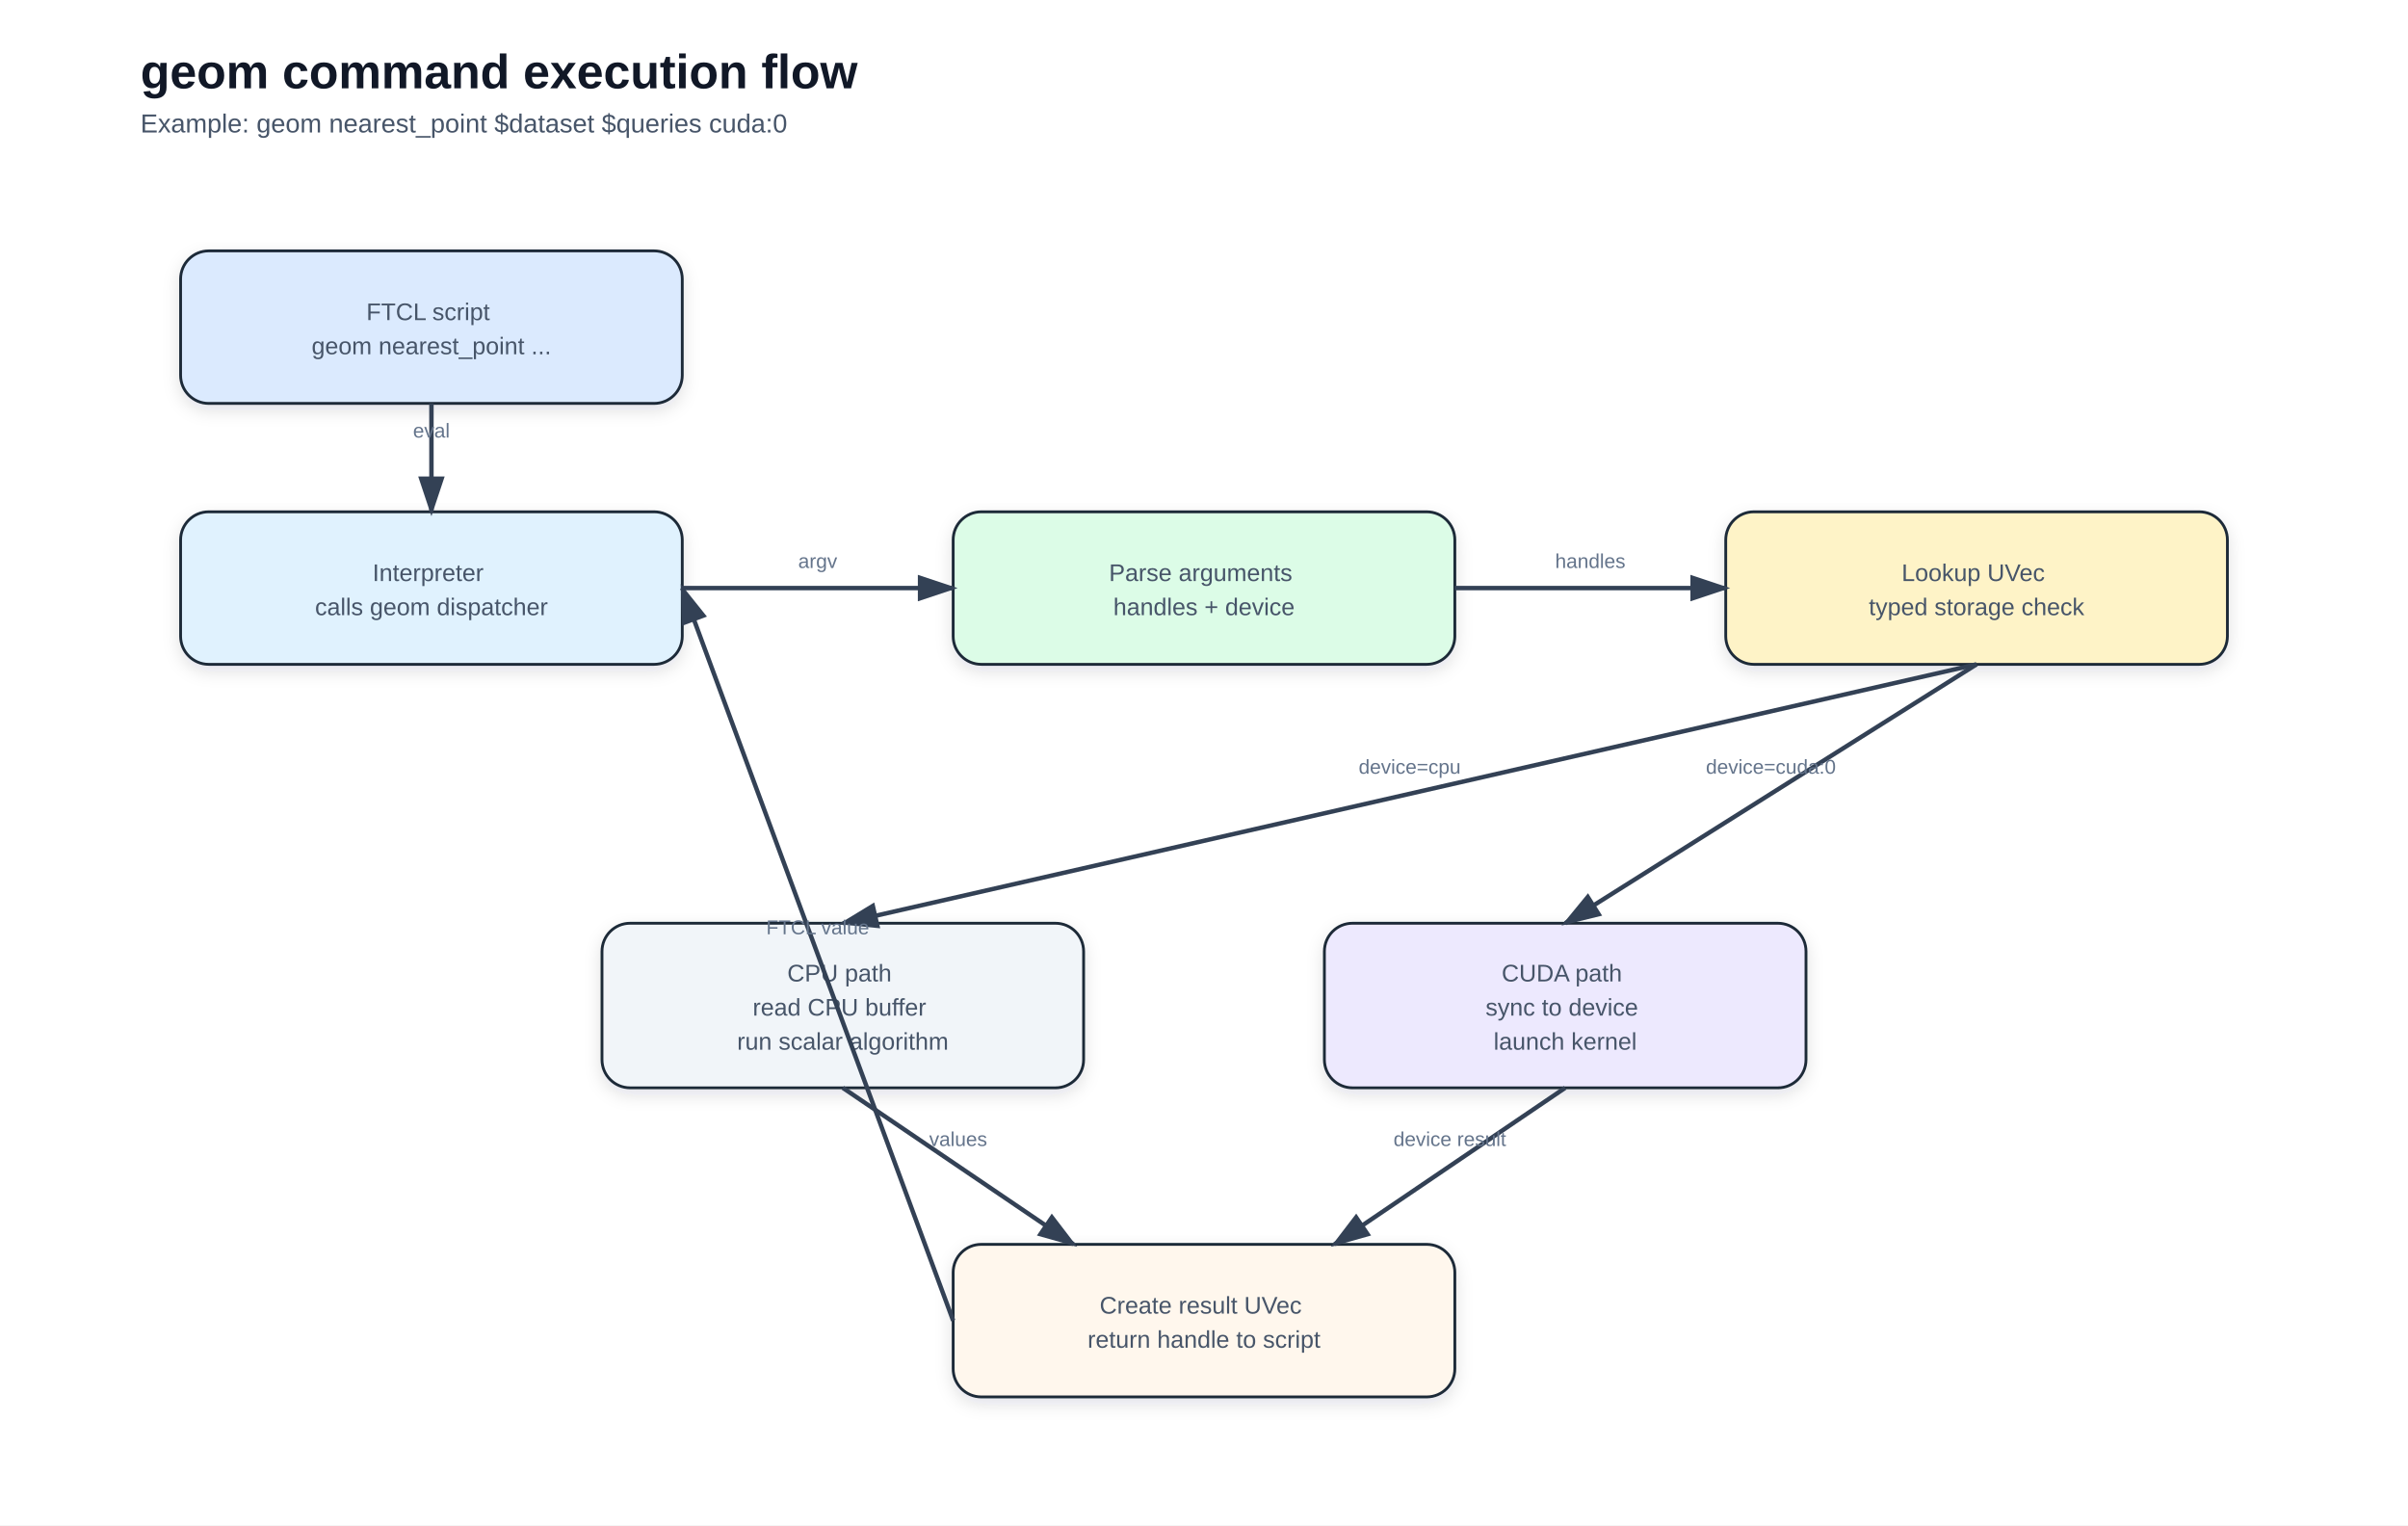
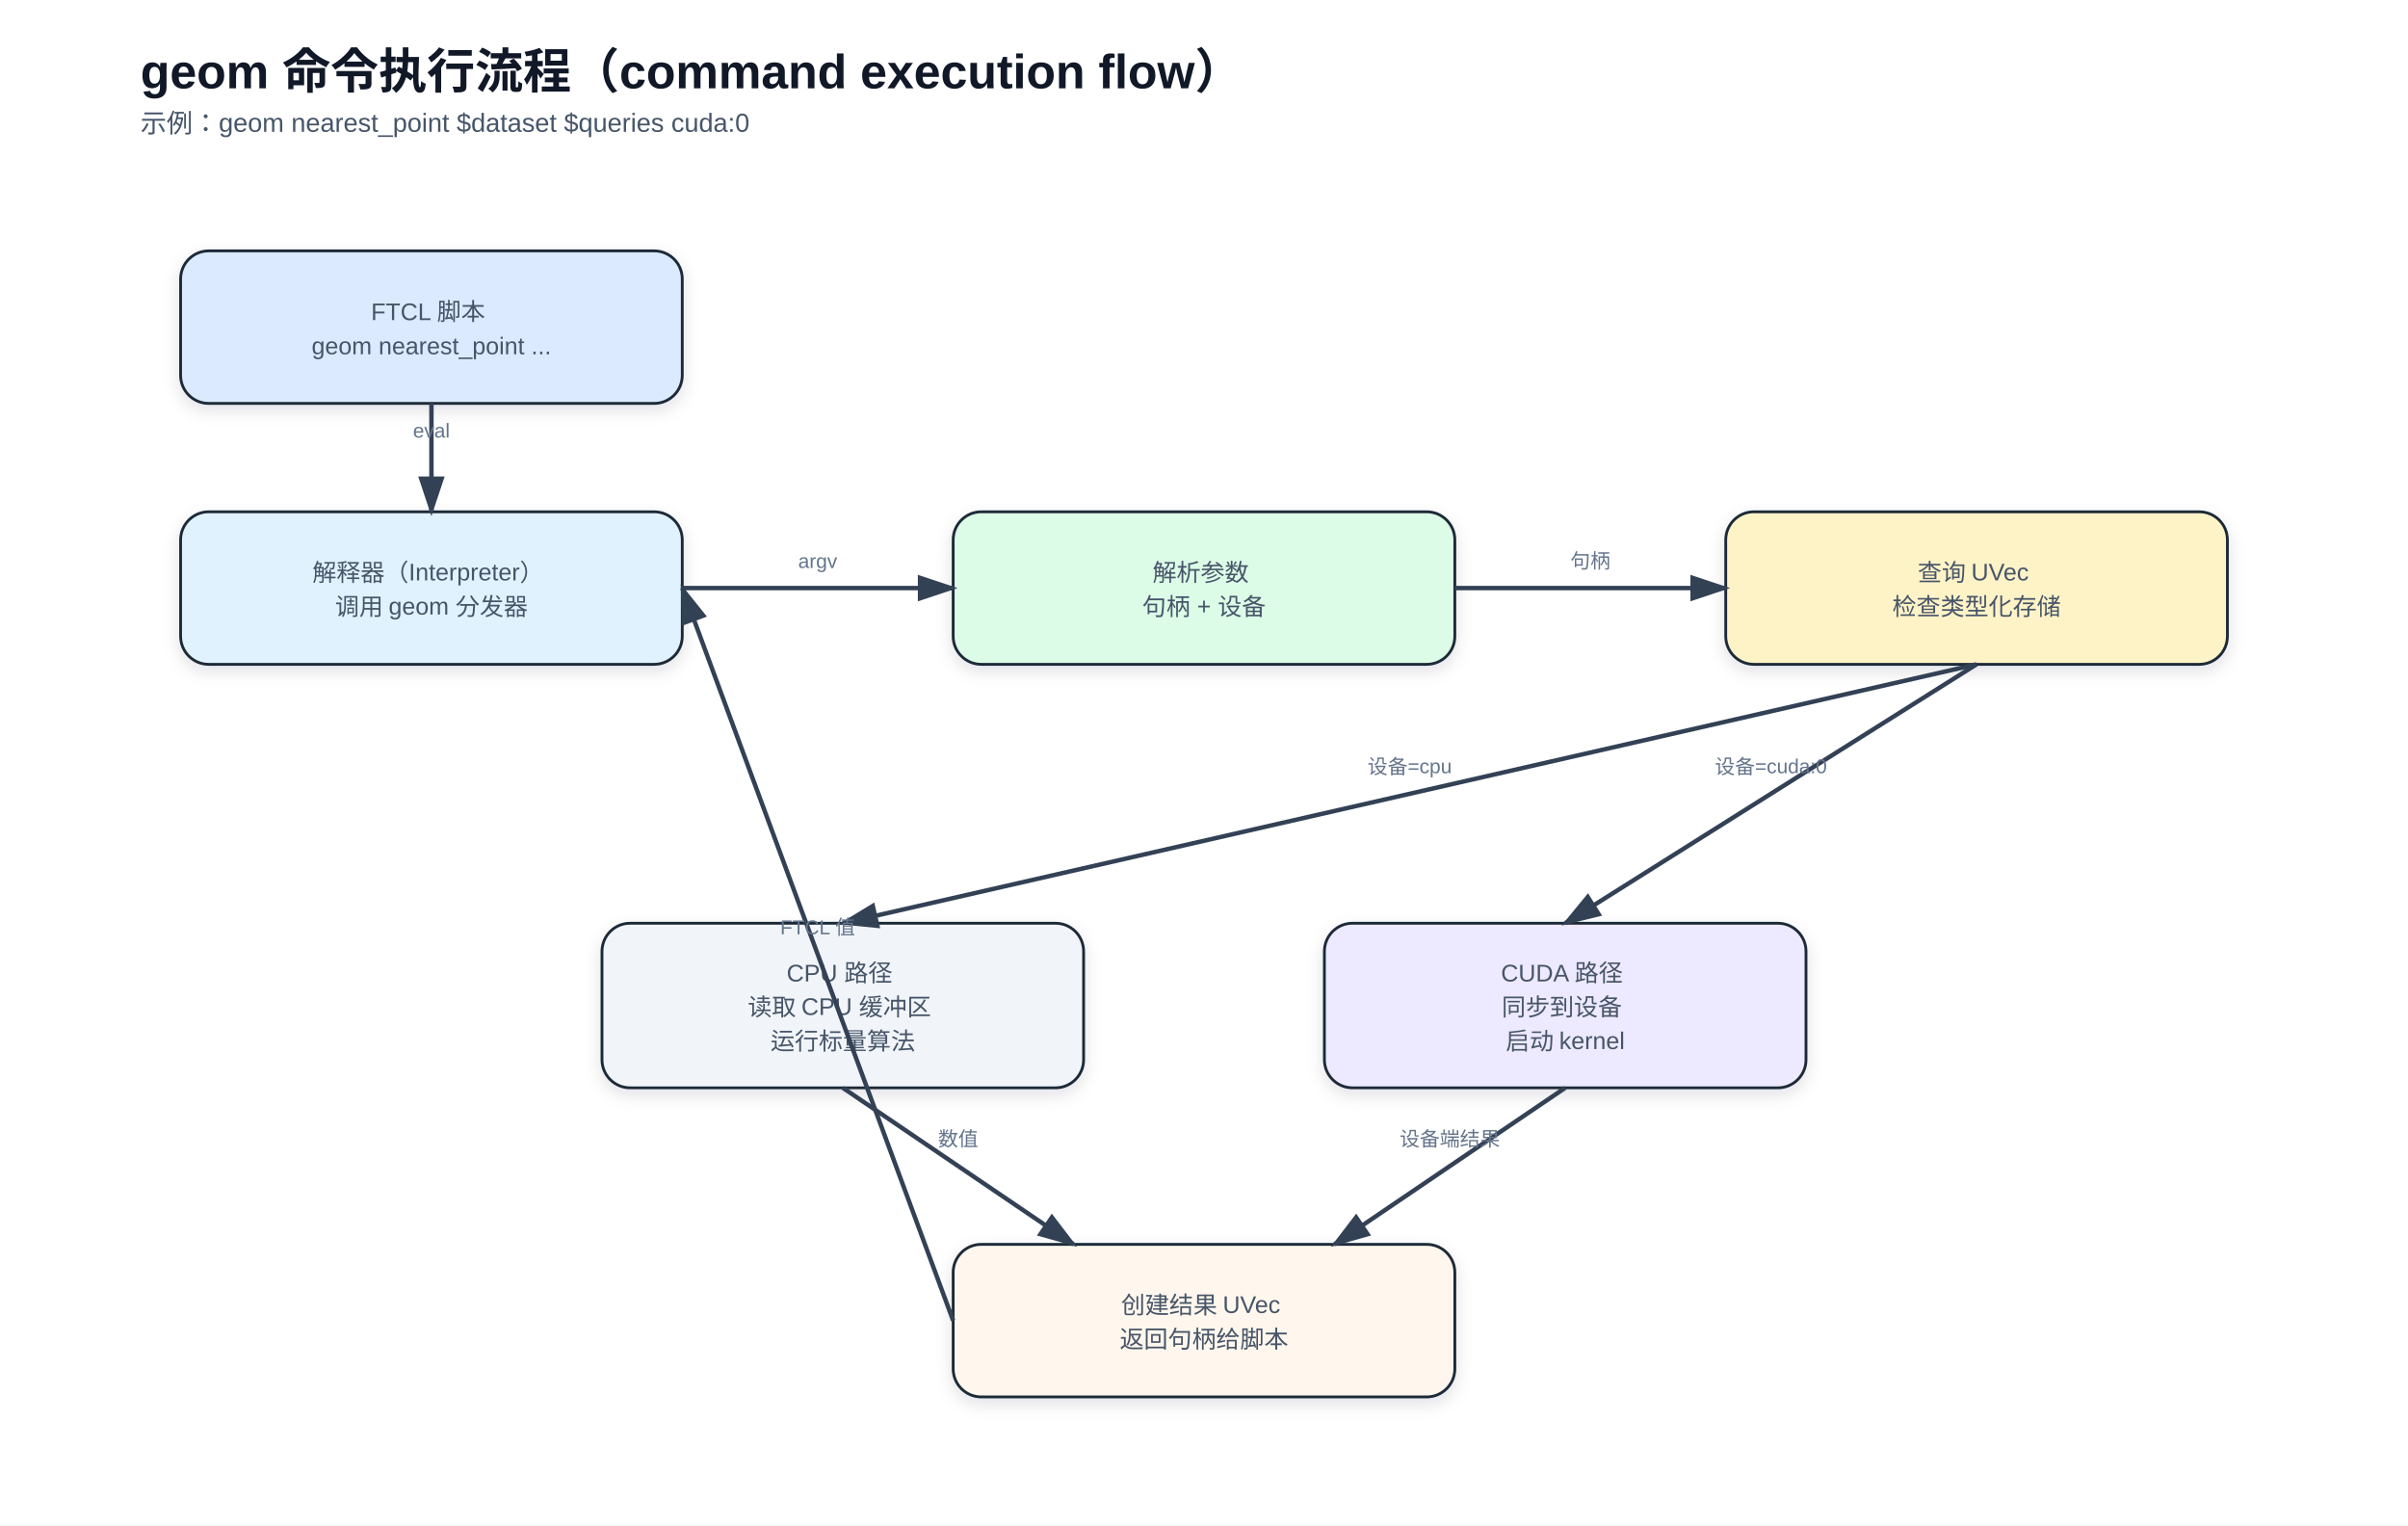
<svg xmlns="http://www.w3.org/2000/svg" width="1200" height="760" viewBox="0 0 1200 760" role="img">
  <style>
- text{font-family:Arial,Helvetica,sans-serif;fill:#111827;}
+ text{font-family:'AR PL UMing TW MBE','AR PL UMing CN','FandolHei','Microsoft YaHei','SimHei',Arial,Helvetica,sans-serif;fill:#111827;}
.title{font-size:24px;font-weight:700;}
.subtitle{font-size:13px;fill:#475569;}
.label{font-size:14px;font-weight:700;}
.small{font-size:12px;fill:#475569;}
.tiny{font-size:10px;fill:#64748b;}
.axis{font-size:12px;fill:#374151;}
.box{stroke:#1f2937;stroke-width:1.4;rx:14;ry:14;}
</style>
  <defs>
    <marker id="arrow" markerWidth="10" markerHeight="10" refX="8" refY="3" orient="auto" markerUnits="strokeWidth">
      <path d="M0,0 L0,6 L9,3 z" fill="#334155" />
    </marker>
    <filter id="shadow" x="-10%" y="-10%" width="120%" height="130%">
      <feDropShadow dx="0" dy="3" stdDeviation="4" flood-color="#0f172a" flood-opacity="0.12" />
    </filter>
  </defs>
  <rect x="0" y="0" width="1200" height="760" fill="#ffffff" />
-   <text class="title" x="70.00" y="44.00" text-anchor="start">geom command execution flow</text>
-   <text class="subtitle" x="70.00" y="66.00" text-anchor="start">Example: geom nearest_point $dataset $queries cuda:0</text>
+   <text class="title" x="70.00" y="44.00" text-anchor="start">geom 命令执行流程（command execution flow）</text>
+   <text class="subtitle" x="70.00" y="66.00" text-anchor="start">示例：geom nearest_point $dataset $queries cuda:0</text>
  <rect class="box" x="90.00" y="125.00" width="250.00" height="76.00" fill="#dbeafe" stroke="#1f2937" filter="url(#shadow)" />
  <text class="small" x="215.00" y="159.50" text-anchor="middle">
-     <tspan x="215.00" dy="0.00">FTCL script</tspan>
+     <tspan x="215.00" dy="0.00">FTCL 脚本</tspan>
    <tspan x="215.00" dy="17.00">geom nearest_point ...</tspan>
  </text>
  <rect class="box" x="90.00" y="255.00" width="250.00" height="76.00" fill="#e0f2fe" stroke="#1f2937" filter="url(#shadow)" />
  <text class="small" x="215.00" y="289.50" text-anchor="middle">
-     <tspan x="215.00" dy="0.00">Interpreter</tspan>
-     <tspan x="215.00" dy="17.00">calls geom dispatcher</tspan>
+     <tspan x="215.00" dy="0.00">解释器（Interpreter）</tspan>
+     <tspan x="215.00" dy="17.00">调用 geom 分发器</tspan>
  </text>
  <rect class="box" x="475.00" y="255.00" width="250.00" height="76.00" fill="#dcfce7" stroke="#1f2937" filter="url(#shadow)" />
  <text class="small" x="600.00" y="289.50" text-anchor="middle">
-     <tspan x="600.00" dy="0.00">Parse arguments</tspan>
-     <tspan x="600.00" dy="17.00">handles + device</tspan>
+     <tspan x="600.00" dy="0.00">解析参数</tspan>
+     <tspan x="600.00" dy="17.00">句柄 + 设备</tspan>
  </text>
  <rect class="box" x="860.00" y="255.00" width="250.00" height="76.00" fill="#fef3c7" stroke="#1f2937" filter="url(#shadow)" />
  <text class="small" x="985.00" y="289.50" text-anchor="middle">
-     <tspan x="985.00" dy="0.00">Lookup UVec</tspan>
-     <tspan x="985.00" dy="17.00">typed storage check</tspan>
+     <tspan x="985.00" dy="0.00">查询 UVec</tspan>
+     <tspan x="985.00" dy="17.00">检查类型化存储</tspan>
  </text>
  <rect class="box" x="300.00" y="460.00" width="240.00" height="82.00" fill="#f1f5f9" stroke="#1f2937" filter="url(#shadow)" />
  <text class="small" x="420.00" y="489.00" text-anchor="middle">
-     <tspan x="420.00" dy="0.00">CPU path</tspan>
-     <tspan x="420.00" dy="17.00">read CPU buffer</tspan>
-     <tspan x="420.00" dy="17.00">run scalar algorithm</tspan>
+     <tspan x="420.00" dy="0.00">CPU 路径</tspan>
+     <tspan x="420.00" dy="17.00">读取 CPU 缓冲区</tspan>
+     <tspan x="420.00" dy="17.00">运行标量算法</tspan>
  </text>
  <rect class="box" x="660.00" y="460.00" width="240.00" height="82.00" fill="#ede9fe" stroke="#1f2937" filter="url(#shadow)" />
  <text class="small" x="780.00" y="489.00" text-anchor="middle">
-     <tspan x="780.00" dy="0.00">CUDA path</tspan>
-     <tspan x="780.00" dy="17.00">sync to device</tspan>
-     <tspan x="780.00" dy="17.00">launch kernel</tspan>
+     <tspan x="780.00" dy="0.00">CUDA 路径</tspan>
+     <tspan x="780.00" dy="17.00">同步到设备</tspan>
+     <tspan x="780.00" dy="17.00">启动 kernel</tspan>
  </text>
  <rect class="box" x="475.00" y="620.00" width="250.00" height="76.00" fill="#fff7ed" stroke="#1f2937" filter="url(#shadow)" />
  <text class="small" x="600.00" y="654.50" text-anchor="middle">
-     <tspan x="600.00" dy="0.00">Create result UVec</tspan>
-     <tspan x="600.00" dy="17.00">return handle to script</tspan>
+     <tspan x="600.00" dy="0.00">创建结果 UVec</tspan>
+     <tspan x="600.00" dy="17.00">返回句柄给脚本</tspan>
  </text>
  <line x1="215.00" y1="201.00" x2="215.00" y2="255.00" stroke="#334155" stroke-width="2.2" marker-end="url(#arrow)" />
  <text class="tiny" x="215.00" y="218.00" text-anchor="middle">eval</text>
  <line x1="340.00" y1="293.00" x2="475.00" y2="293.00" stroke="#334155" stroke-width="2.2" marker-end="url(#arrow)" />
  <text class="tiny" x="407.50" y="283.00" text-anchor="middle">argv</text>
  <line x1="725.00" y1="293.00" x2="860.00" y2="293.00" stroke="#334155" stroke-width="2.2" marker-end="url(#arrow)" />
-   <text class="tiny" x="792.50" y="283.00" text-anchor="middle">handles</text>
+   <text class="tiny" x="792.50" y="283.00" text-anchor="middle">句柄</text>
  <line x1="985.00" y1="331.00" x2="420.00" y2="460.00" stroke="#334155" stroke-width="2.2" marker-end="url(#arrow)" />
-   <text class="tiny" x="702.50" y="385.50" text-anchor="middle">device=cpu</text>
+   <text class="tiny" x="702.50" y="385.50" text-anchor="middle">设备=cpu</text>
  <line x1="985.00" y1="331.00" x2="780.00" y2="460.00" stroke="#334155" stroke-width="2.2" marker-end="url(#arrow)" />
-   <text class="tiny" x="882.50" y="385.50" text-anchor="middle">device=cuda:0</text>
+   <text class="tiny" x="882.50" y="385.50" text-anchor="middle">设备=cuda:0</text>
  <line x1="420.00" y1="542.00" x2="535.00" y2="620.00" stroke="#334155" stroke-width="2.2" marker-end="url(#arrow)" />
-   <text class="tiny" x="477.50" y="571.00" text-anchor="middle">values</text>
+   <text class="tiny" x="477.50" y="571.00" text-anchor="middle">数值</text>
  <line x1="780.00" y1="542.00" x2="665.00" y2="620.00" stroke="#334155" stroke-width="2.2" marker-end="url(#arrow)" />
-   <text class="tiny" x="722.50" y="571.00" text-anchor="middle">device result</text>
+   <text class="tiny" x="722.50" y="571.00" text-anchor="middle">设备端结果</text>
  <line x1="475.00" y1="658.00" x2="340.00" y2="293.00" stroke="#334155" stroke-width="2.2" marker-end="url(#arrow)" />
-   <text class="tiny" x="407.50" y="465.50" text-anchor="middle">FTCL value</text>
+   <text class="tiny" x="407.50" y="465.50" text-anchor="middle">FTCL 值</text>
</svg>
